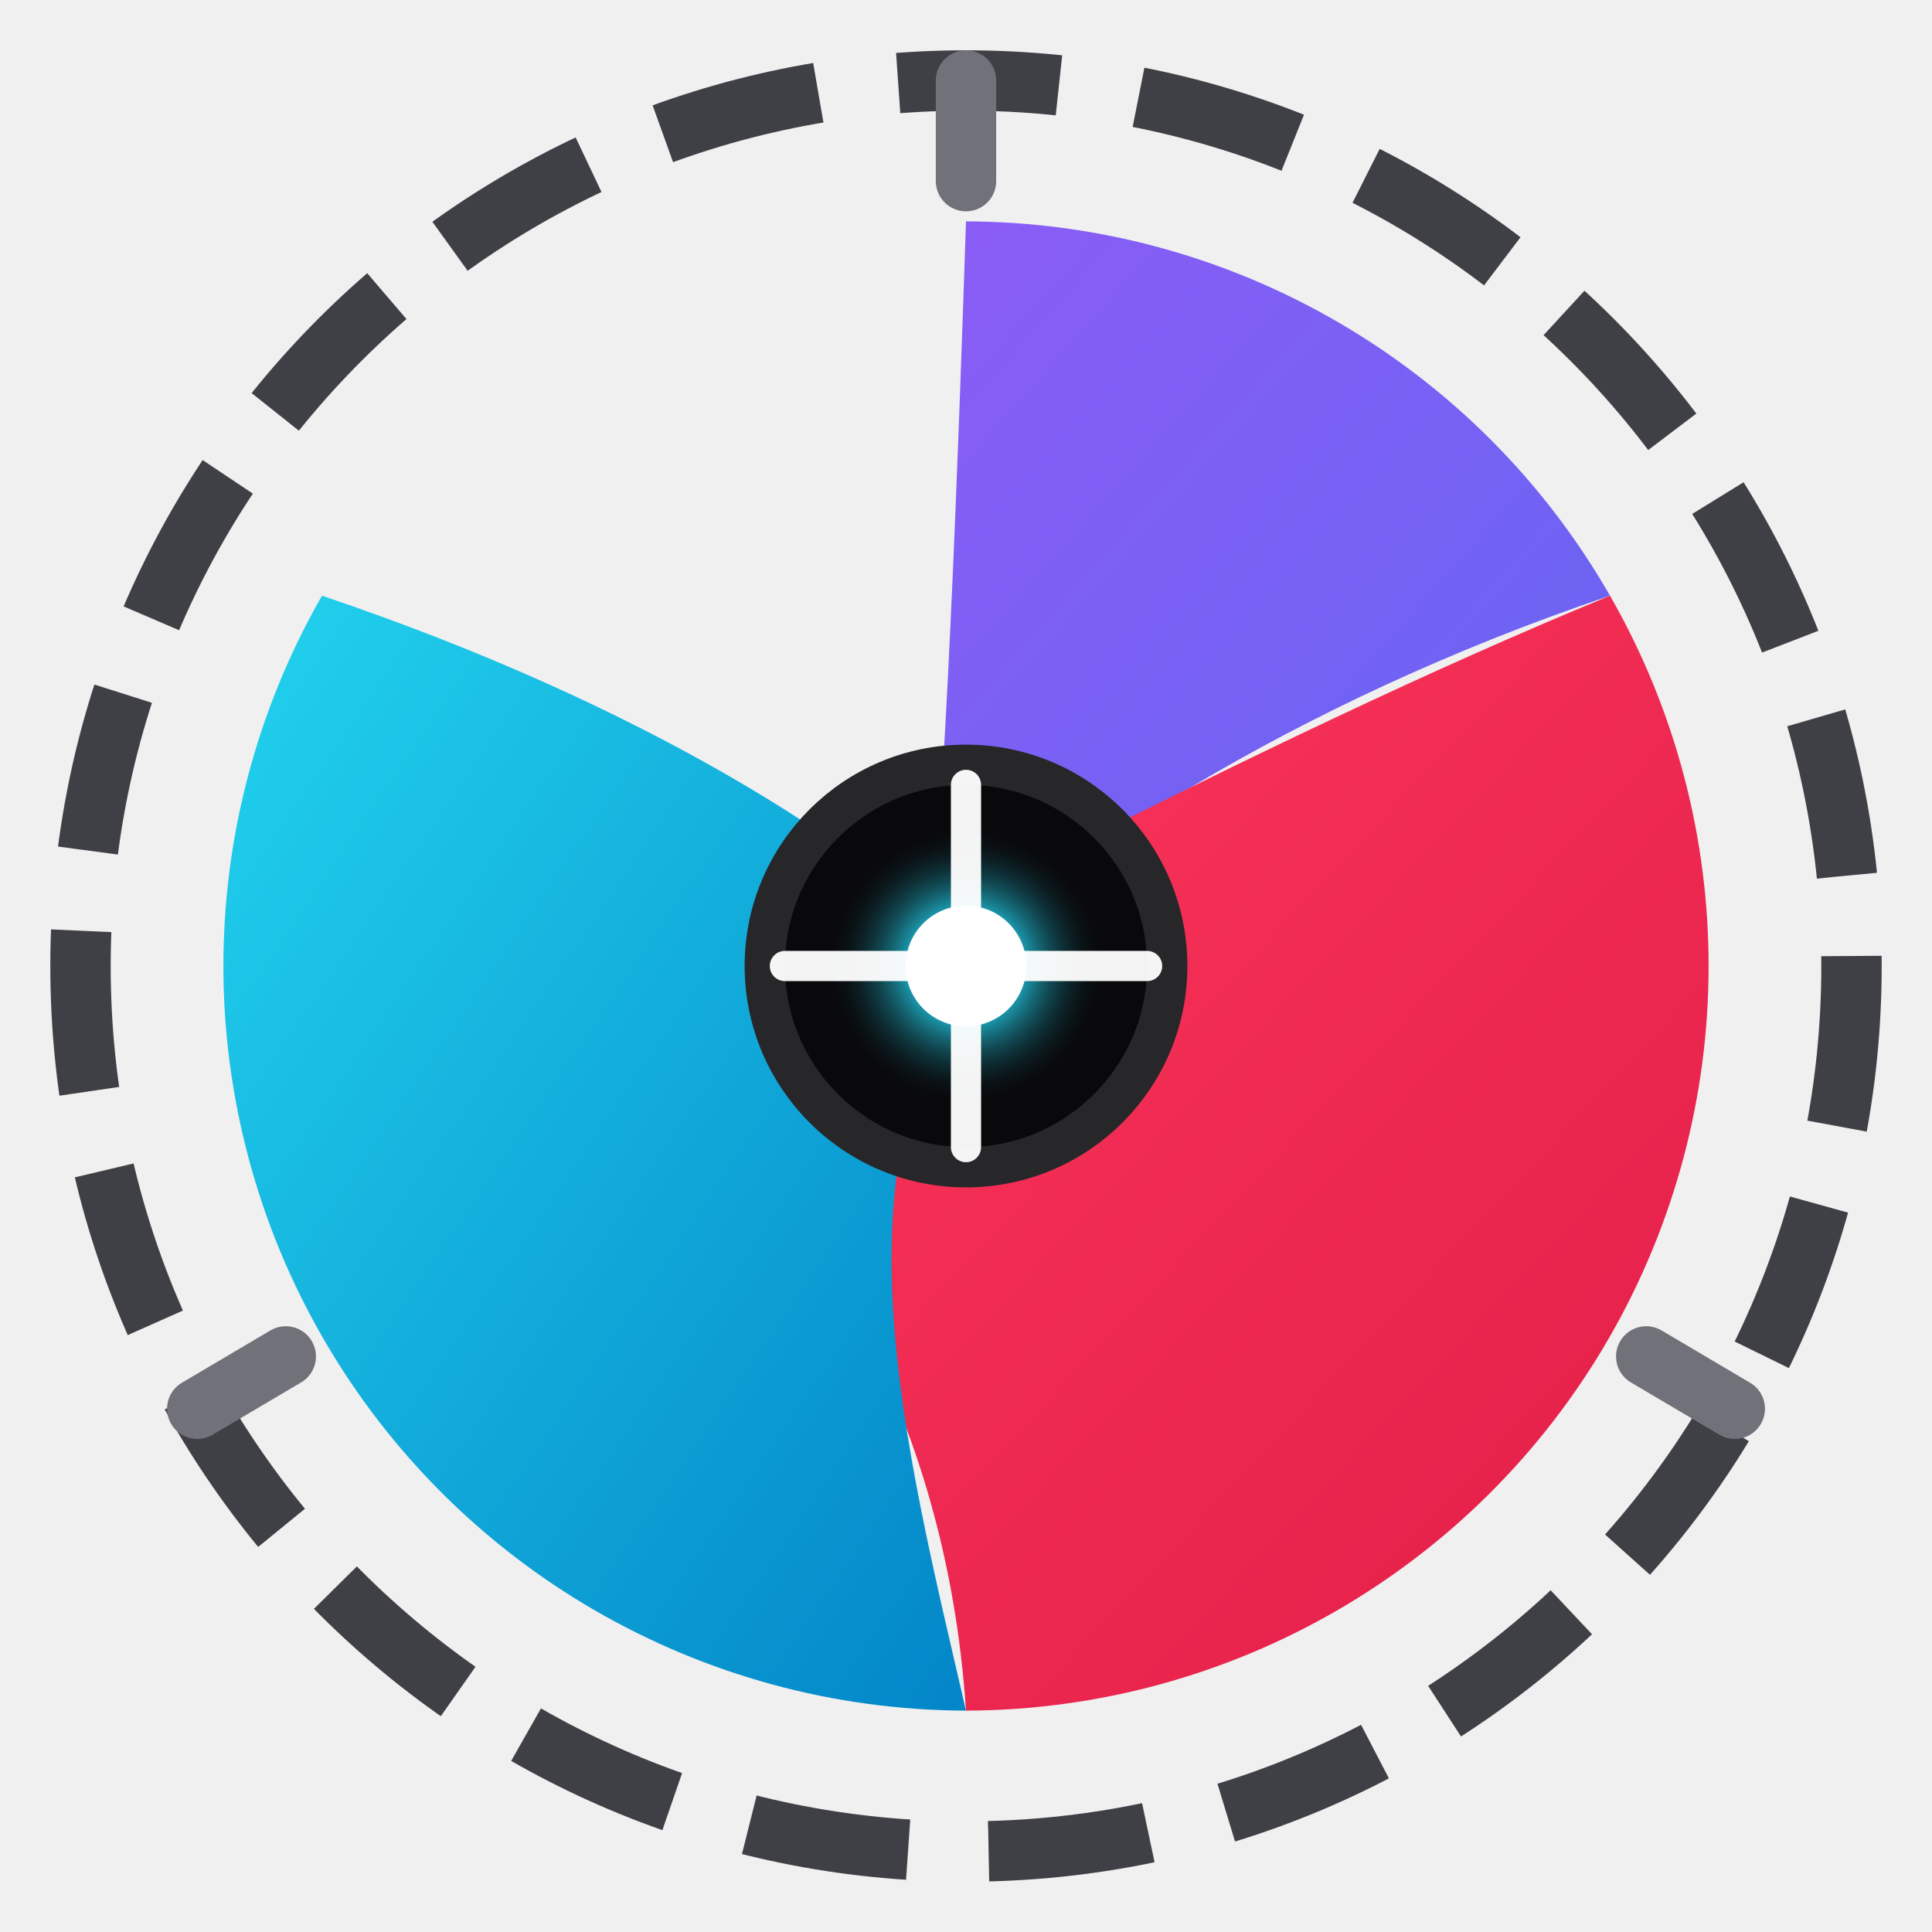
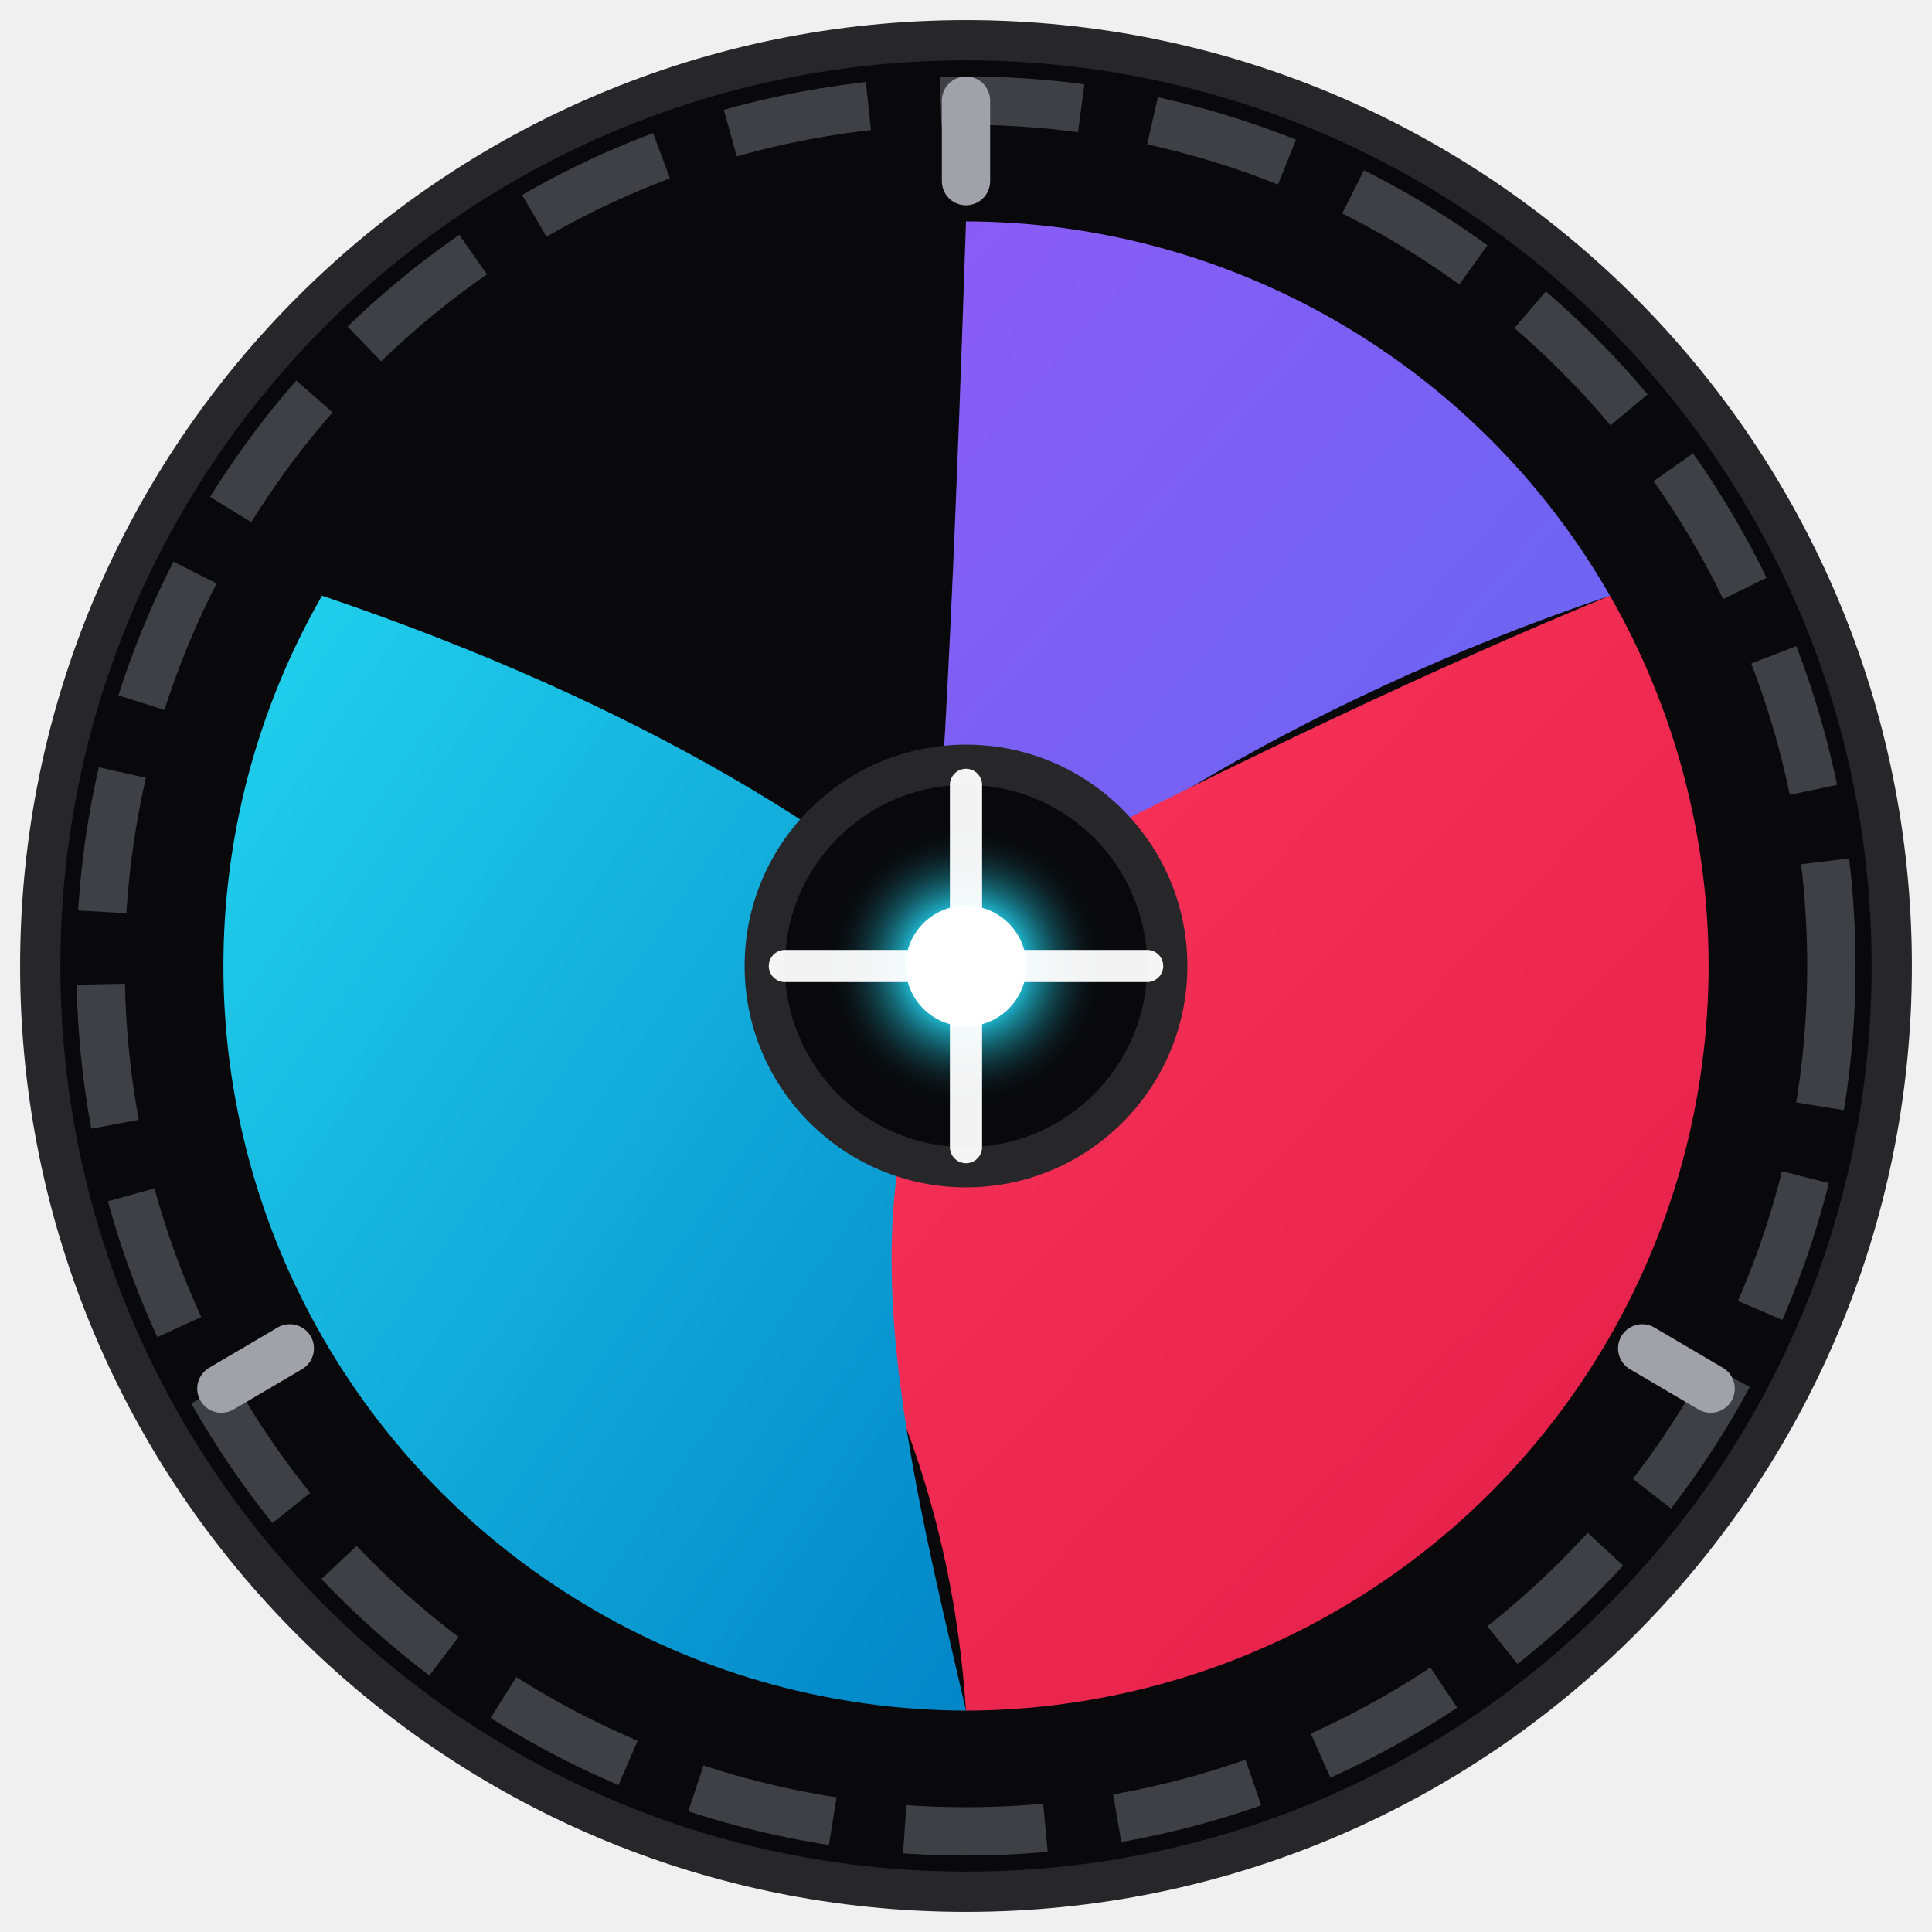
<svg xmlns="http://www.w3.org/2000/svg" width="48" height="48" viewBox="0 0 48 48" fill="none">
  <defs>
-     <linearGradient id="bladeViolet" x1="0%" y1="0%" x2="100%" y2="100%">
+     <linearGradient id="favBladeViolet" x1="0%" y1="0%" x2="100%" y2="100%">
      <stop offset="0%" stop-color="#8B5CF6" />
      <stop offset="100%" stop-color="#6366F1" />
    </linearGradient>
-     <linearGradient id="bladeCyan" x1="0%" y1="0%" x2="100%" y2="100%">
+     <linearGradient id="favBladeCyan" x1="0%" y1="0%" x2="100%" y2="100%">
      <stop offset="0%" stop-color="#22D3EE" />
      <stop offset="100%" stop-color="#0284C7" />
    </linearGradient>
-     <linearGradient id="bladeRose" x1="0%" y1="0%" x2="100%" y2="100%">
+     <linearGradient id="favBladeRose" x1="0%" y1="0%" x2="100%" y2="100%">
      <stop offset="0%" stop-color="#FF385C" />
      <stop offset="100%" stop-color="#E11D48" />
    </linearGradient>
-     <radialGradient id="coreGlow" cx="50%" cy="50%" r="50%">
+     <radialGradient id="favCoreGlow" cx="50%" cy="50%" r="50%">
      <stop offset="0%" stop-color="#FFFFFF" />
-       <stop offset="35%" stop-color="#22D3EE" stop-opacity="0.9" />
+       <stop offset="40%" stop-color="#22D3EE" stop-opacity="0.9" />
      <stop offset="100%" stop-color="#09090B" stop-opacity="0" />
    </radialGradient>
  </defs>
-   <circle cx="24" cy="24" r="22" stroke="#3F3F46" stroke-width="1.5" stroke-dasharray="4 2" />
-   <line x1="24" y1="2" x2="24" y2="4.5" stroke="#71717A" stroke-width="1.5" stroke-linecap="round" />
-   <line x1="43.1" y1="35" x2="40.9" y2="33.7" stroke="#71717A" stroke-width="1.5" stroke-linecap="round" />
-   <line x1="4.9" y1="35" x2="7.1" y2="33.7" stroke="#71717A" stroke-width="1.5" stroke-linecap="round" />
-   <path d="M 24 5.5 A 18.5 18.5 0 0 1 40 14.8 C 32 17.5, 26 21.5, 23 24.5 C 23.5 20, 23.8 11.5, 24 5.5 Z" fill="url(#bladeViolet)" />
-   <path d="M 40 14.8 A 18.5 18.5 0 0 1 24 42.5 C 23.5 35, 20 29.5, 16 26.5 C 21 24, 31 18.5, 40 14.8 Z" fill="url(#bladeRose)" />
-   <path d="M 24 42.5 A 18.5 18.5 0 0 1 8 14.8 C 16 17.5, 21.5 21, 24.5 24 C 20.5 28.5, 22.5 36, 24 42.5 Z" fill="url(#bladeCyan)" />
+   <circle cx="24" cy="24" r="23" fill="#09090B" stroke="#27272A" stroke-width="1" />
+   <circle cx="24" cy="24" r="21.5" stroke="#3F3F46" stroke-width="1.2" stroke-dasharray="3.5 1.8" />
+   <line x1="24" y1="2.5" x2="24" y2="4.5" stroke="#A1A1AA" stroke-width="1.2" stroke-linecap="round" />
+   <line x1="42.5" y1="34.5" x2="40.8" y2="33.5" stroke="#A1A1AA" stroke-width="1.2" stroke-linecap="round" />
+   <line x1="5.5" y1="34.5" x2="7.2" y2="33.5" stroke="#A1A1AA" stroke-width="1.2" stroke-linecap="round" />
+   <path d="M 24 5.5 A 18.5 18.5 0 0 1 40 14.8 C 32 17.5, 26 21.5, 23 24.5 C 23.5 20, 23.8 11.5, 24 5.5 Z" fill="url(#favBladeViolet)" />
+   <path d="M 40 14.8 A 18.5 18.5 0 0 1 24 42.5 C 23.5 35, 20 29.5, 16 26.5 C 21 24, 31 18.5, 40 14.8 Z" fill="url(#favBladeRose)" />
+   <path d="M 24 42.5 A 18.5 18.5 0 0 1 8 14.8 C 16 17.5, 21.5 21, 24.5 24 C 20.5 28.5, 22.5 36, 24 42.5 Z" fill="url(#favBladeCyan)" />
  <circle cx="24" cy="24" r="5" fill="#09090B" stroke="#27272A" stroke-width="1" />
-   <circle cx="24" cy="24" r="3.5" fill="url(#coreGlow)" />
+   <circle cx="24" cy="24" r="3.5" fill="url(#favCoreGlow)" />
  <circle cx="24" cy="24" r="1.5" fill="#FFFFFF" />
-   <line x1="24" y1="19.5" x2="24" y2="28.5" stroke="#FFFFFF" stroke-width="0.75" stroke-linecap="round" opacity="0.95" />
-   <line x1="19.5" y1="24" x2="28.5" y2="24" stroke="#FFFFFF" stroke-width="0.75" stroke-linecap="round" opacity="0.95" />
+   <line x1="24" y1="19.5" x2="24" y2="28.5" stroke="#FFFFFF" stroke-width="0.8" stroke-linecap="round" opacity="0.95" />
+   <line x1="19.5" y1="24" x2="28.5" y2="24" stroke="#FFFFFF" stroke-width="0.8" stroke-linecap="round" opacity="0.95" />
</svg>
